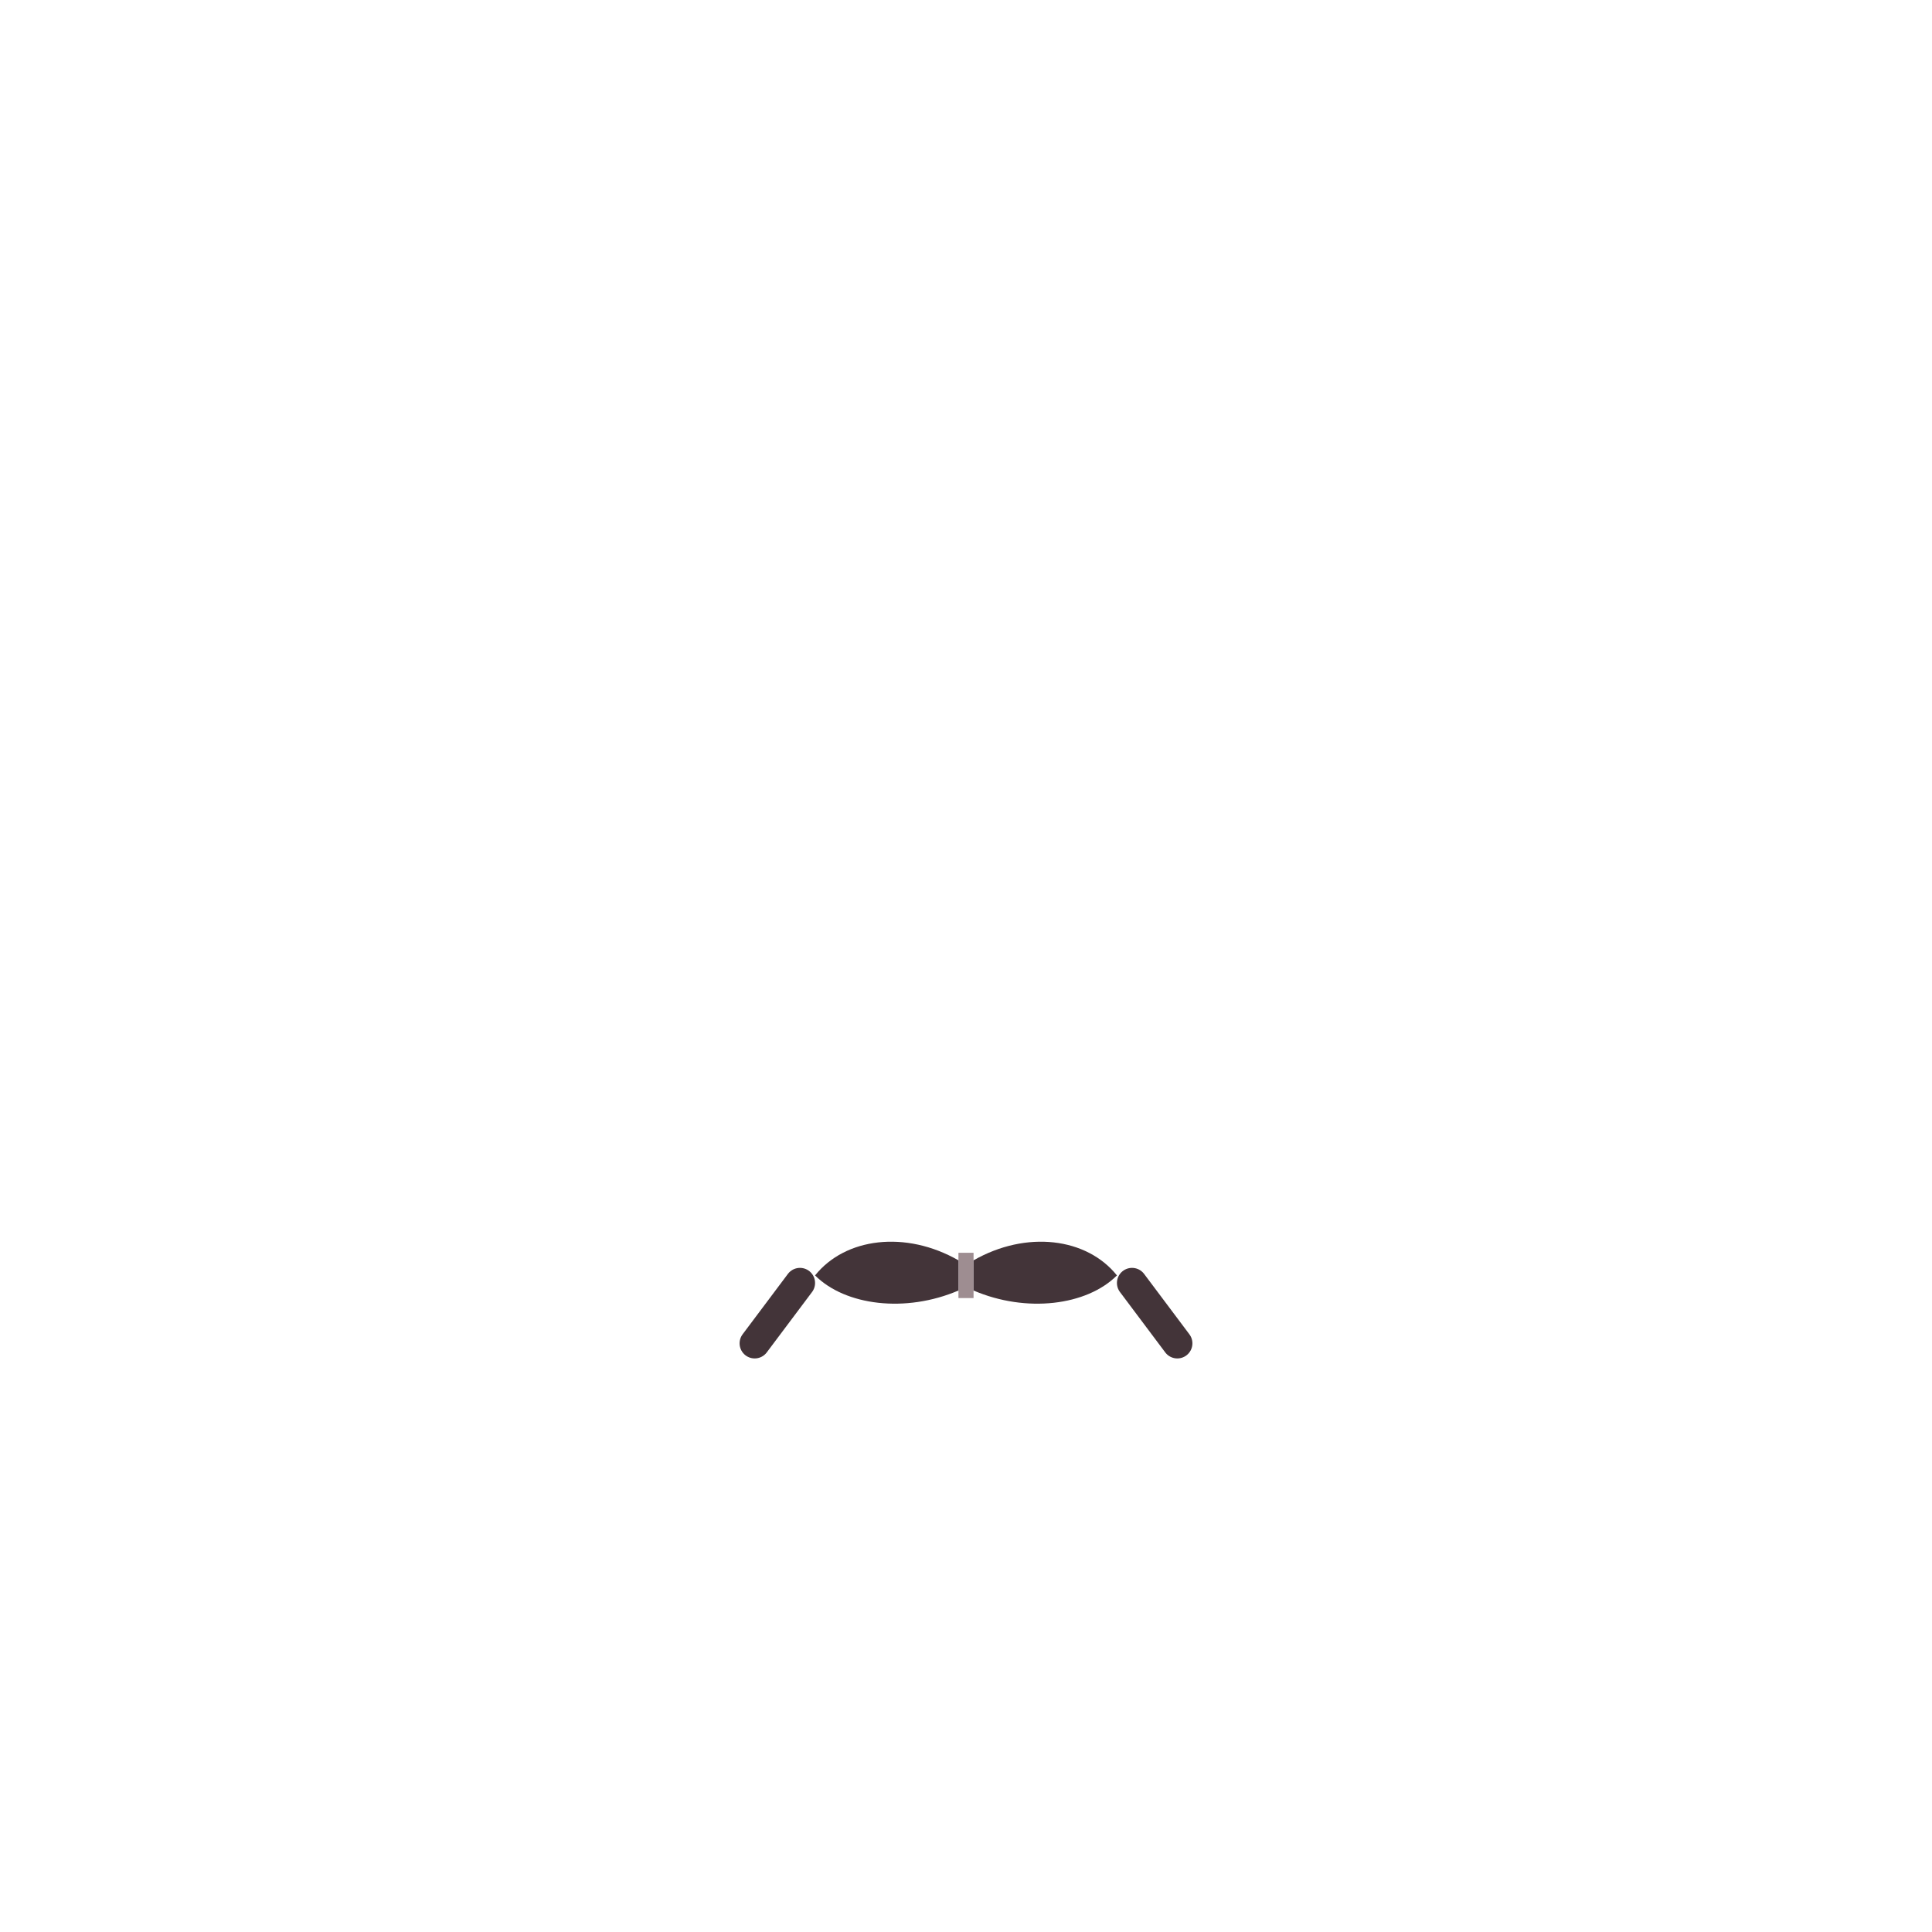
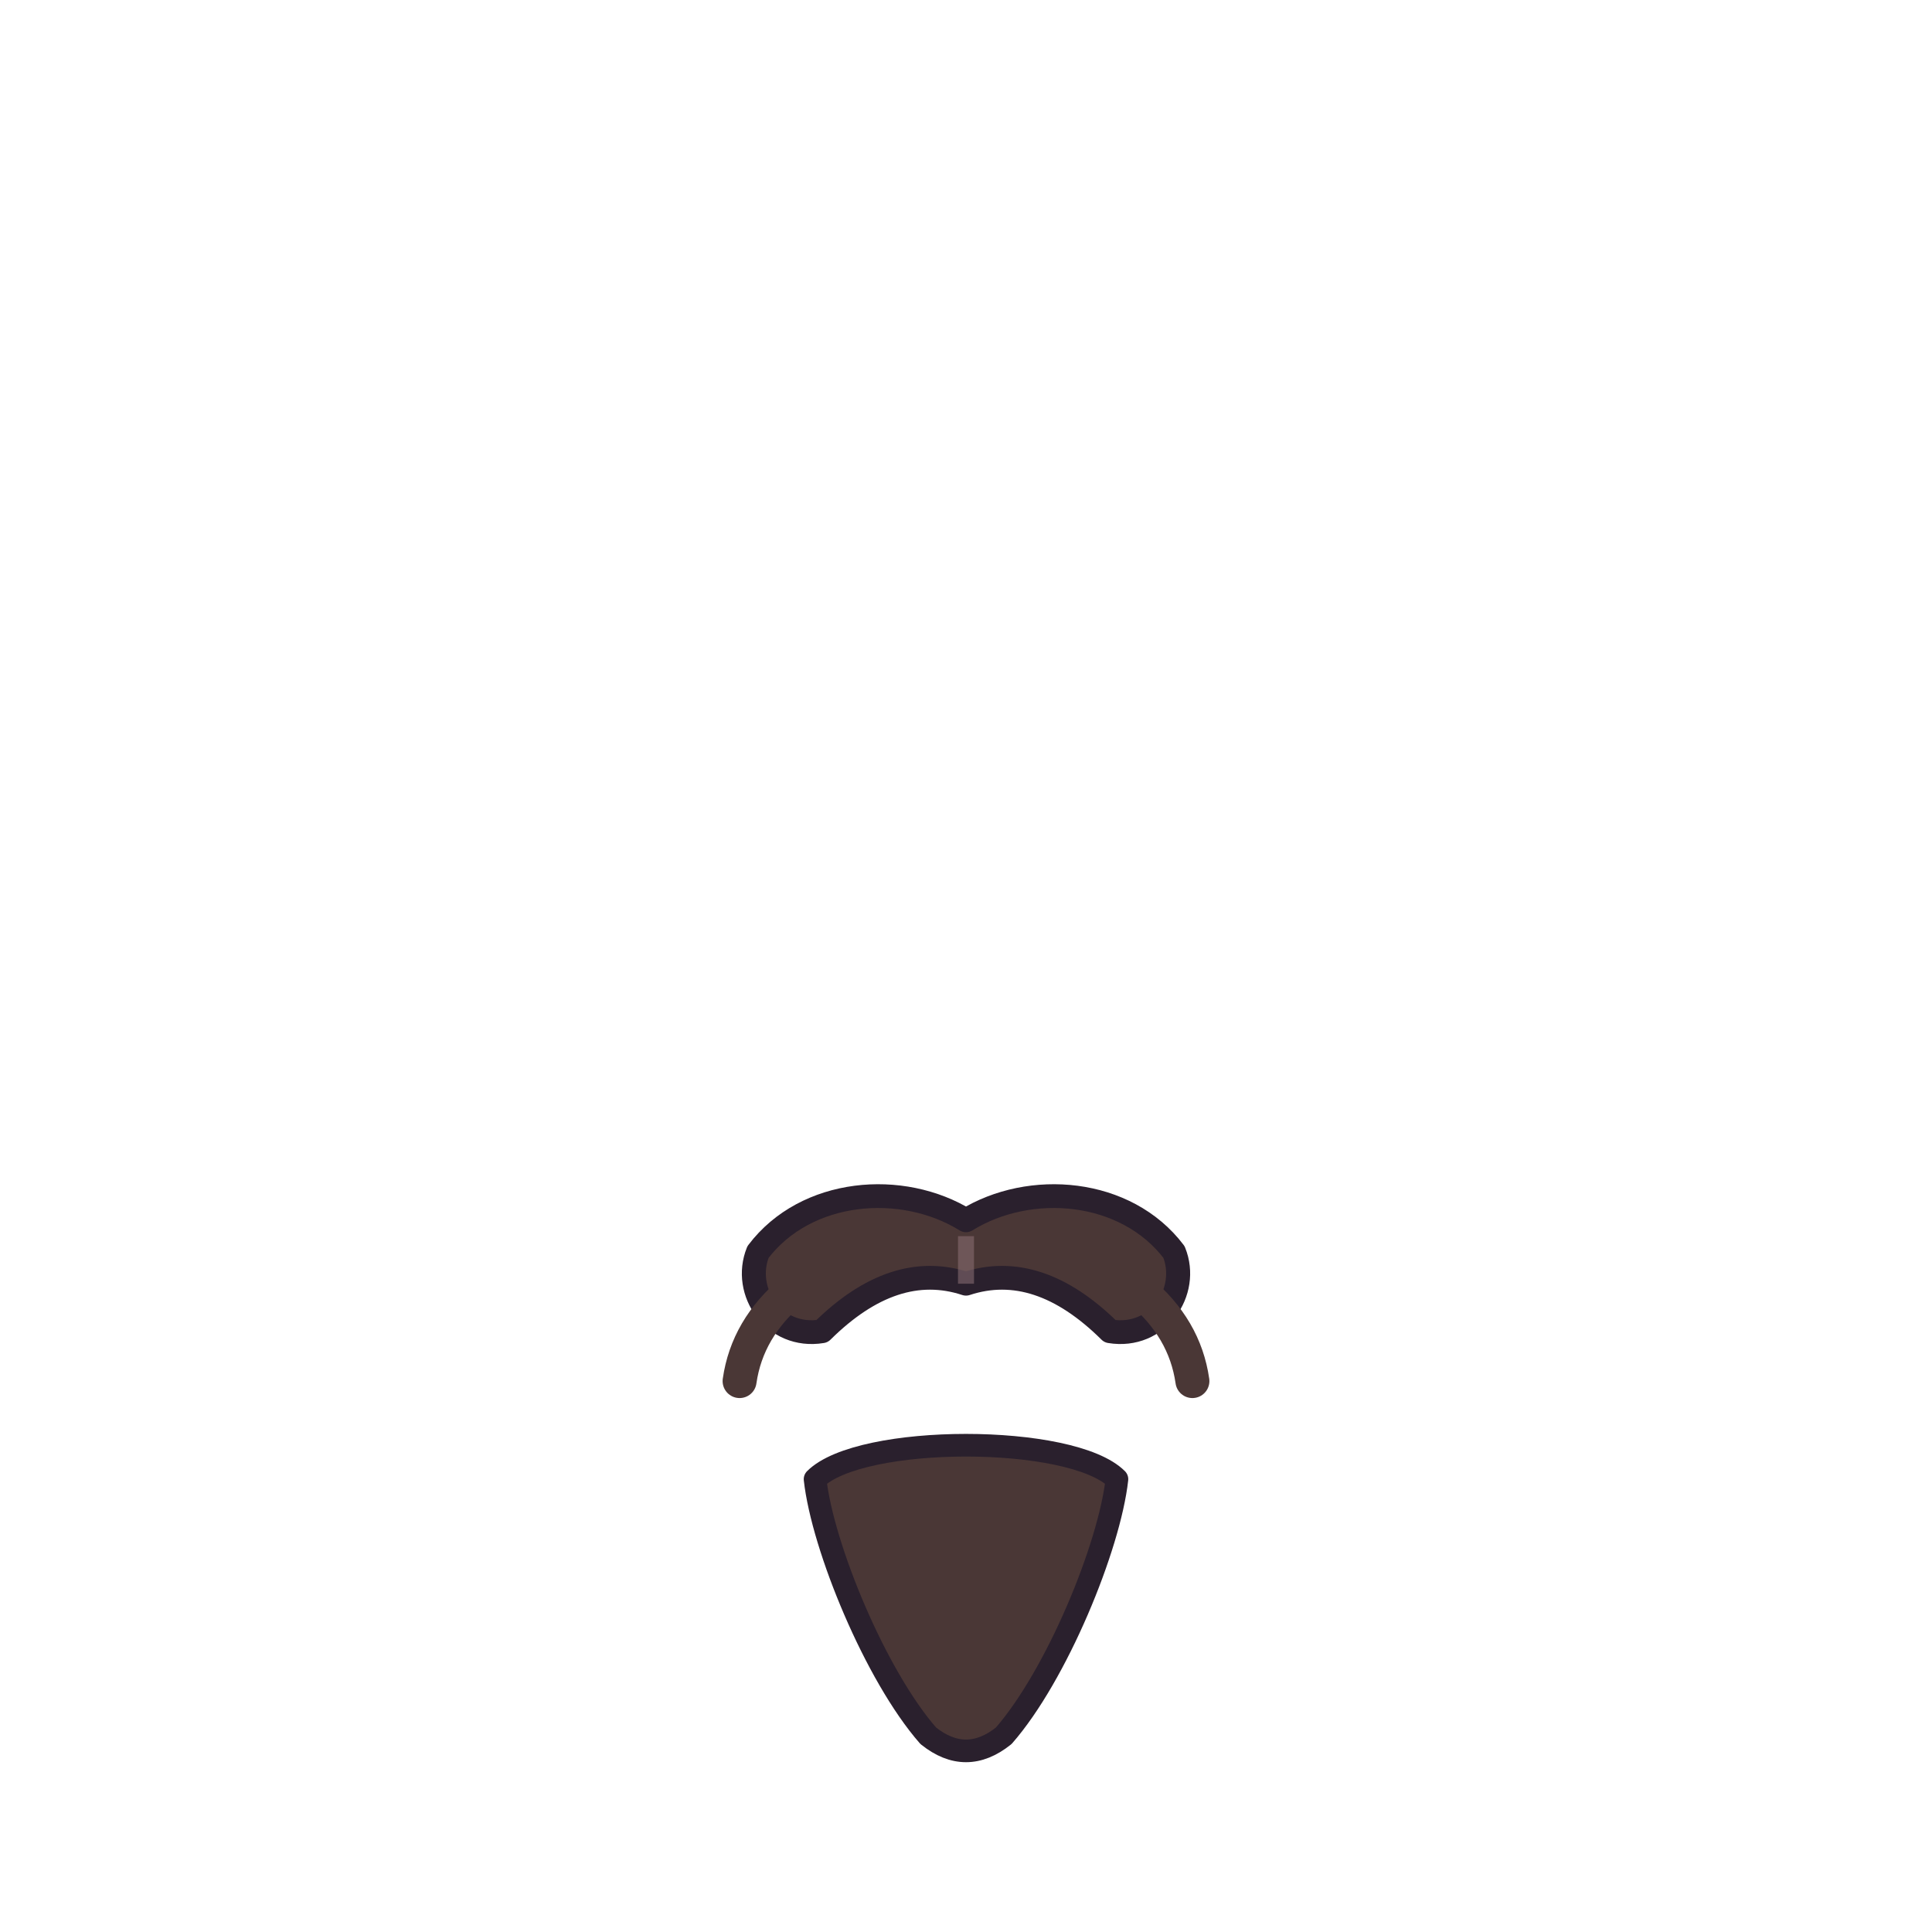
<svg xmlns="http://www.w3.org/2000/svg" viewBox="0 0 256 256" width="256" height="256" fill="none">
-   <g opacity="0.96">
-     <path d="M127 167 C120 163 112 164 108 169 C112 173 120 174 127 171Z M129 167 C136 163 144 164 148 169 C144 173 136 174 129 171Z" fill="#3b2c31" />
-     <path d="M128 166 V172" stroke="#6f565c" stroke-width="2" opacity=".7" />
-     <path d="M106 170 l-6 8 M150 170 l6 8" stroke="#3b2c31" stroke-width="4" stroke-linecap="round" />
+   <g opacity="0.97">
+     <g transform="translate(128 168) scale(1.06 1.05) translate(-128 -168)">
+       <path d="M128 162 C120 157 108 158 102 166 C100 171 104 177 110 176 C116 170 122 168 128 170 C134 168 140 170 146 176 C152 177 156 171 154 166 C148 158 136 157 128 162Z" fill="#453130" stroke="#241a27" stroke-width="3" stroke-linejoin="round" />
+       <path d="M128 164 V170" stroke="#82666a" stroke-width="2" opacity=".6" />
+     </g>
+     <path d="M105 171 q-6 5 -7 12 M151 171 q6 5 7 12" stroke="#453130" stroke-width="4.5" fill="none" stroke-linecap="round" />
+     <path d="M108 196 C114 190 142 190 148 196 C147 205 140 222 133 230 Q128 234 123 230 C116 222 109 205 108 196Z" fill="#453130" stroke="#241a27" stroke-width="3" stroke-linejoin="round" />
  </g>
</svg>
